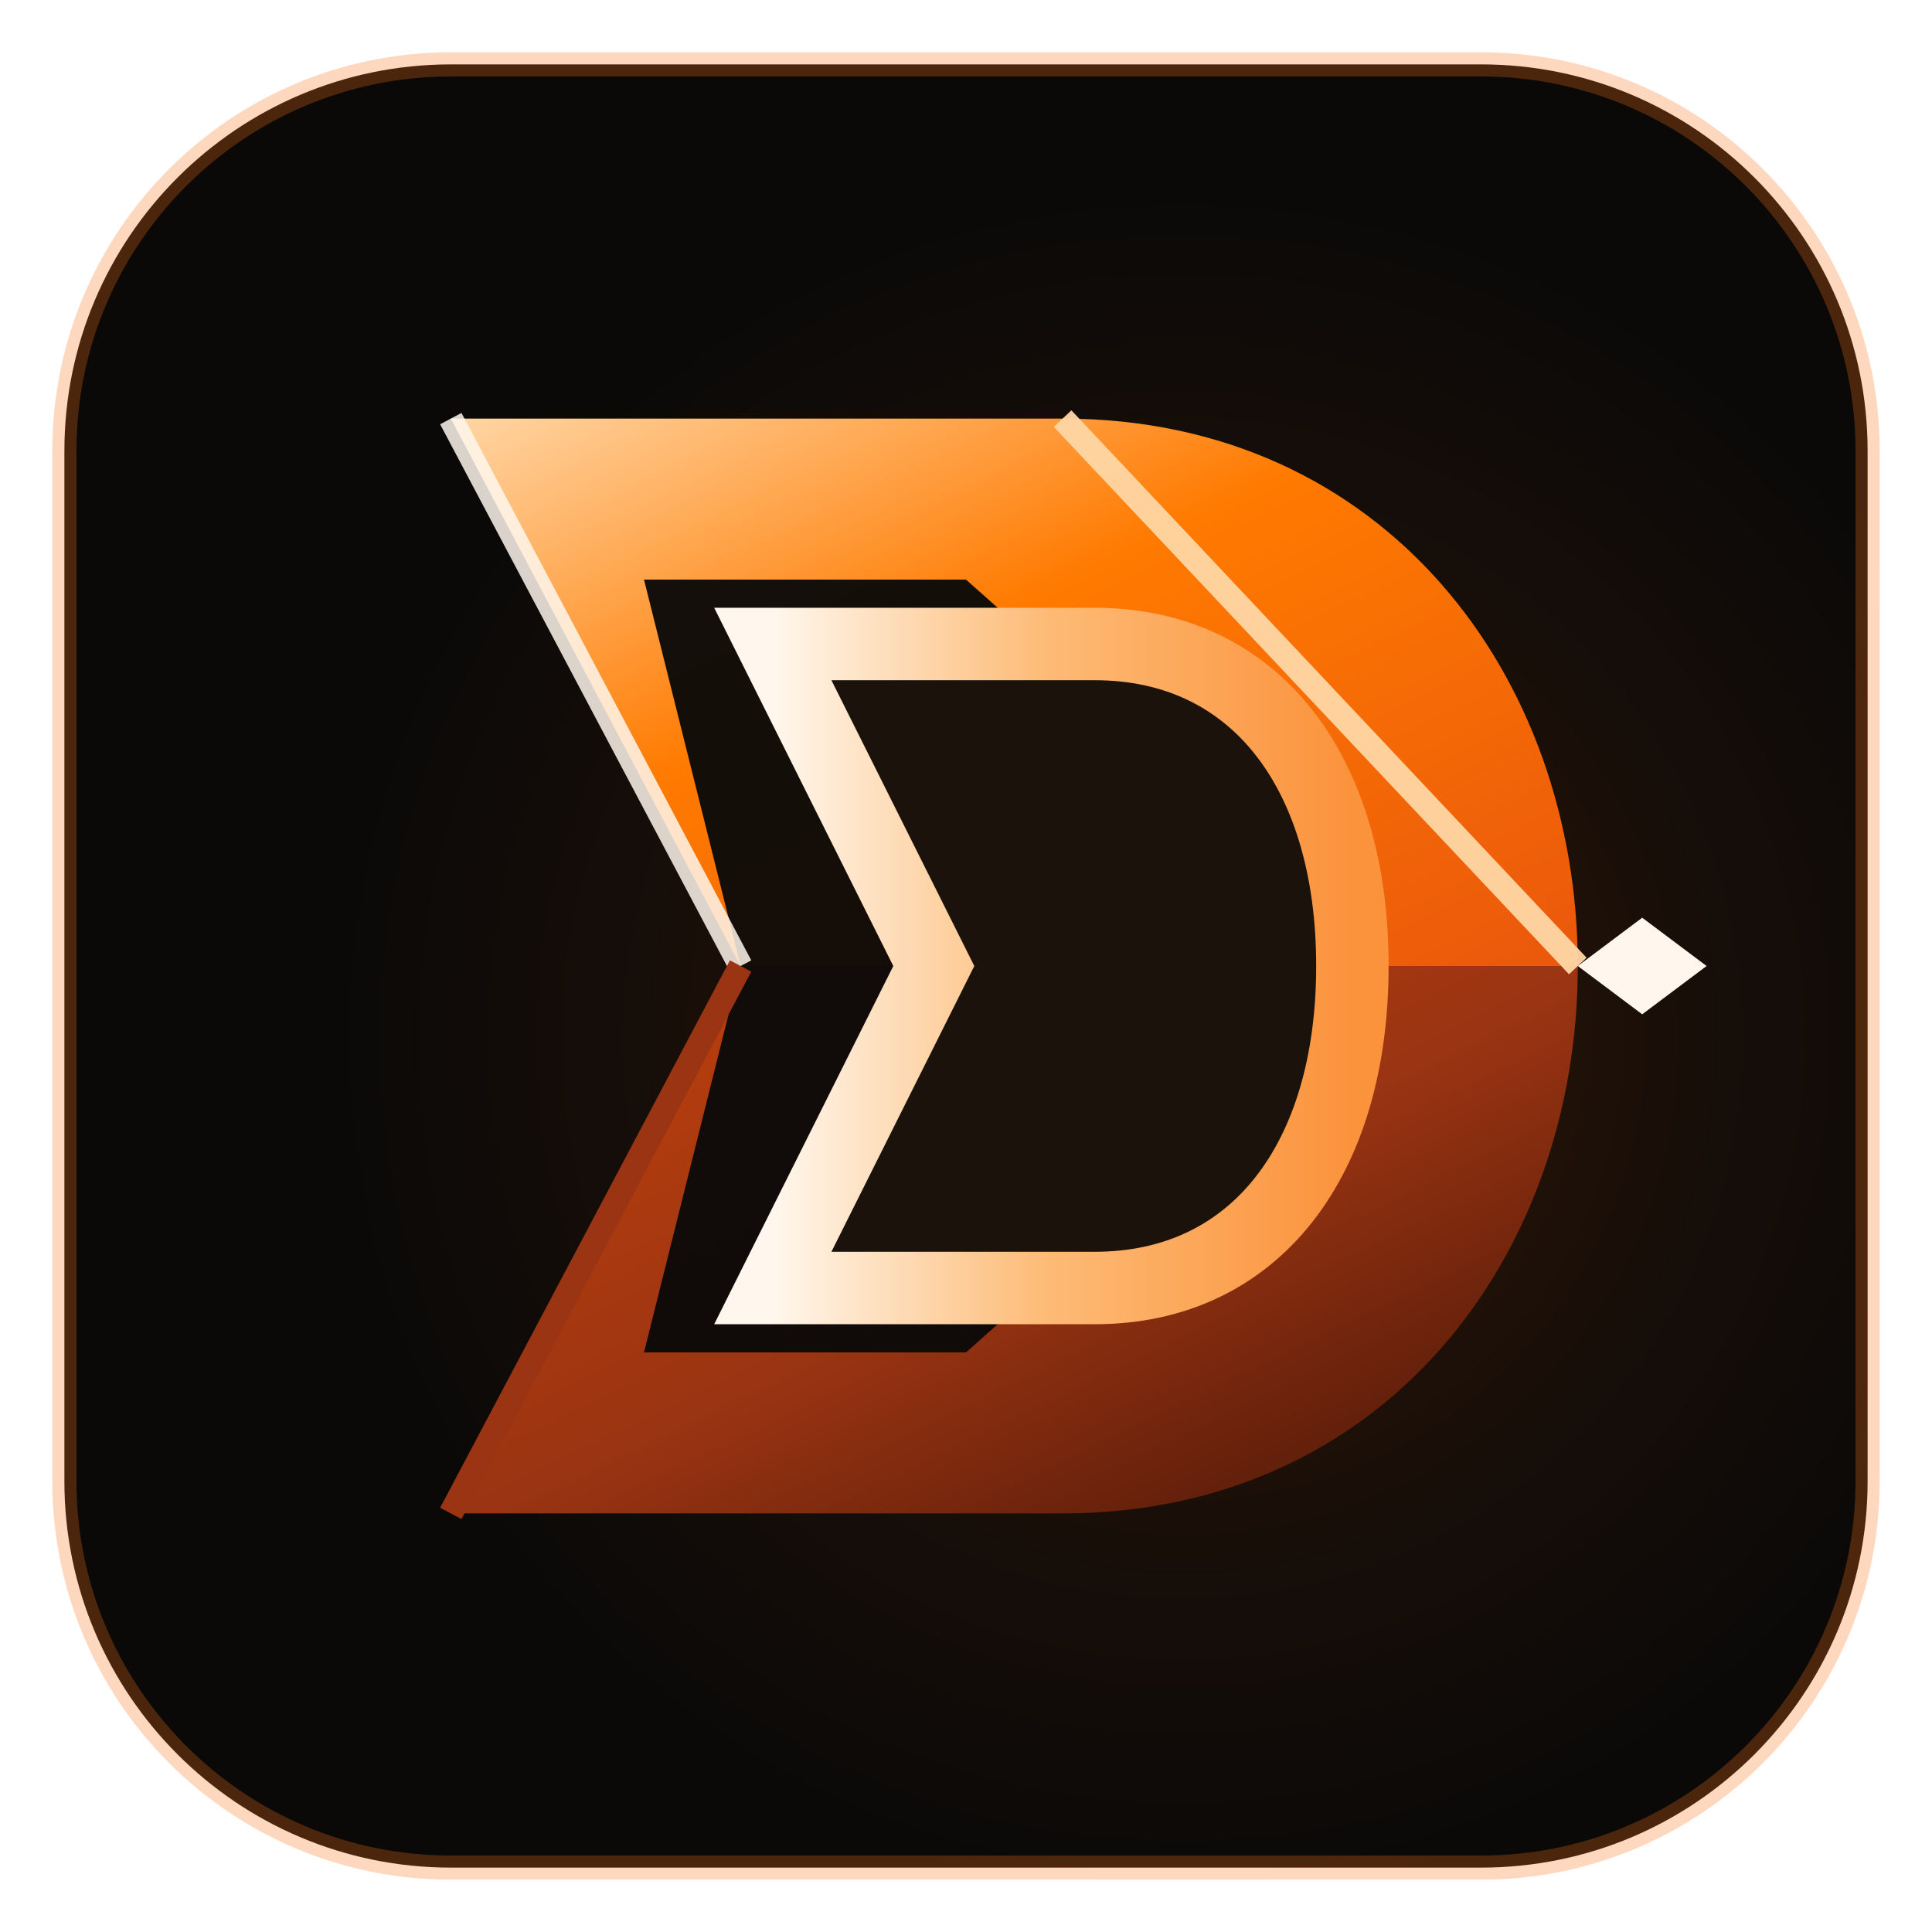
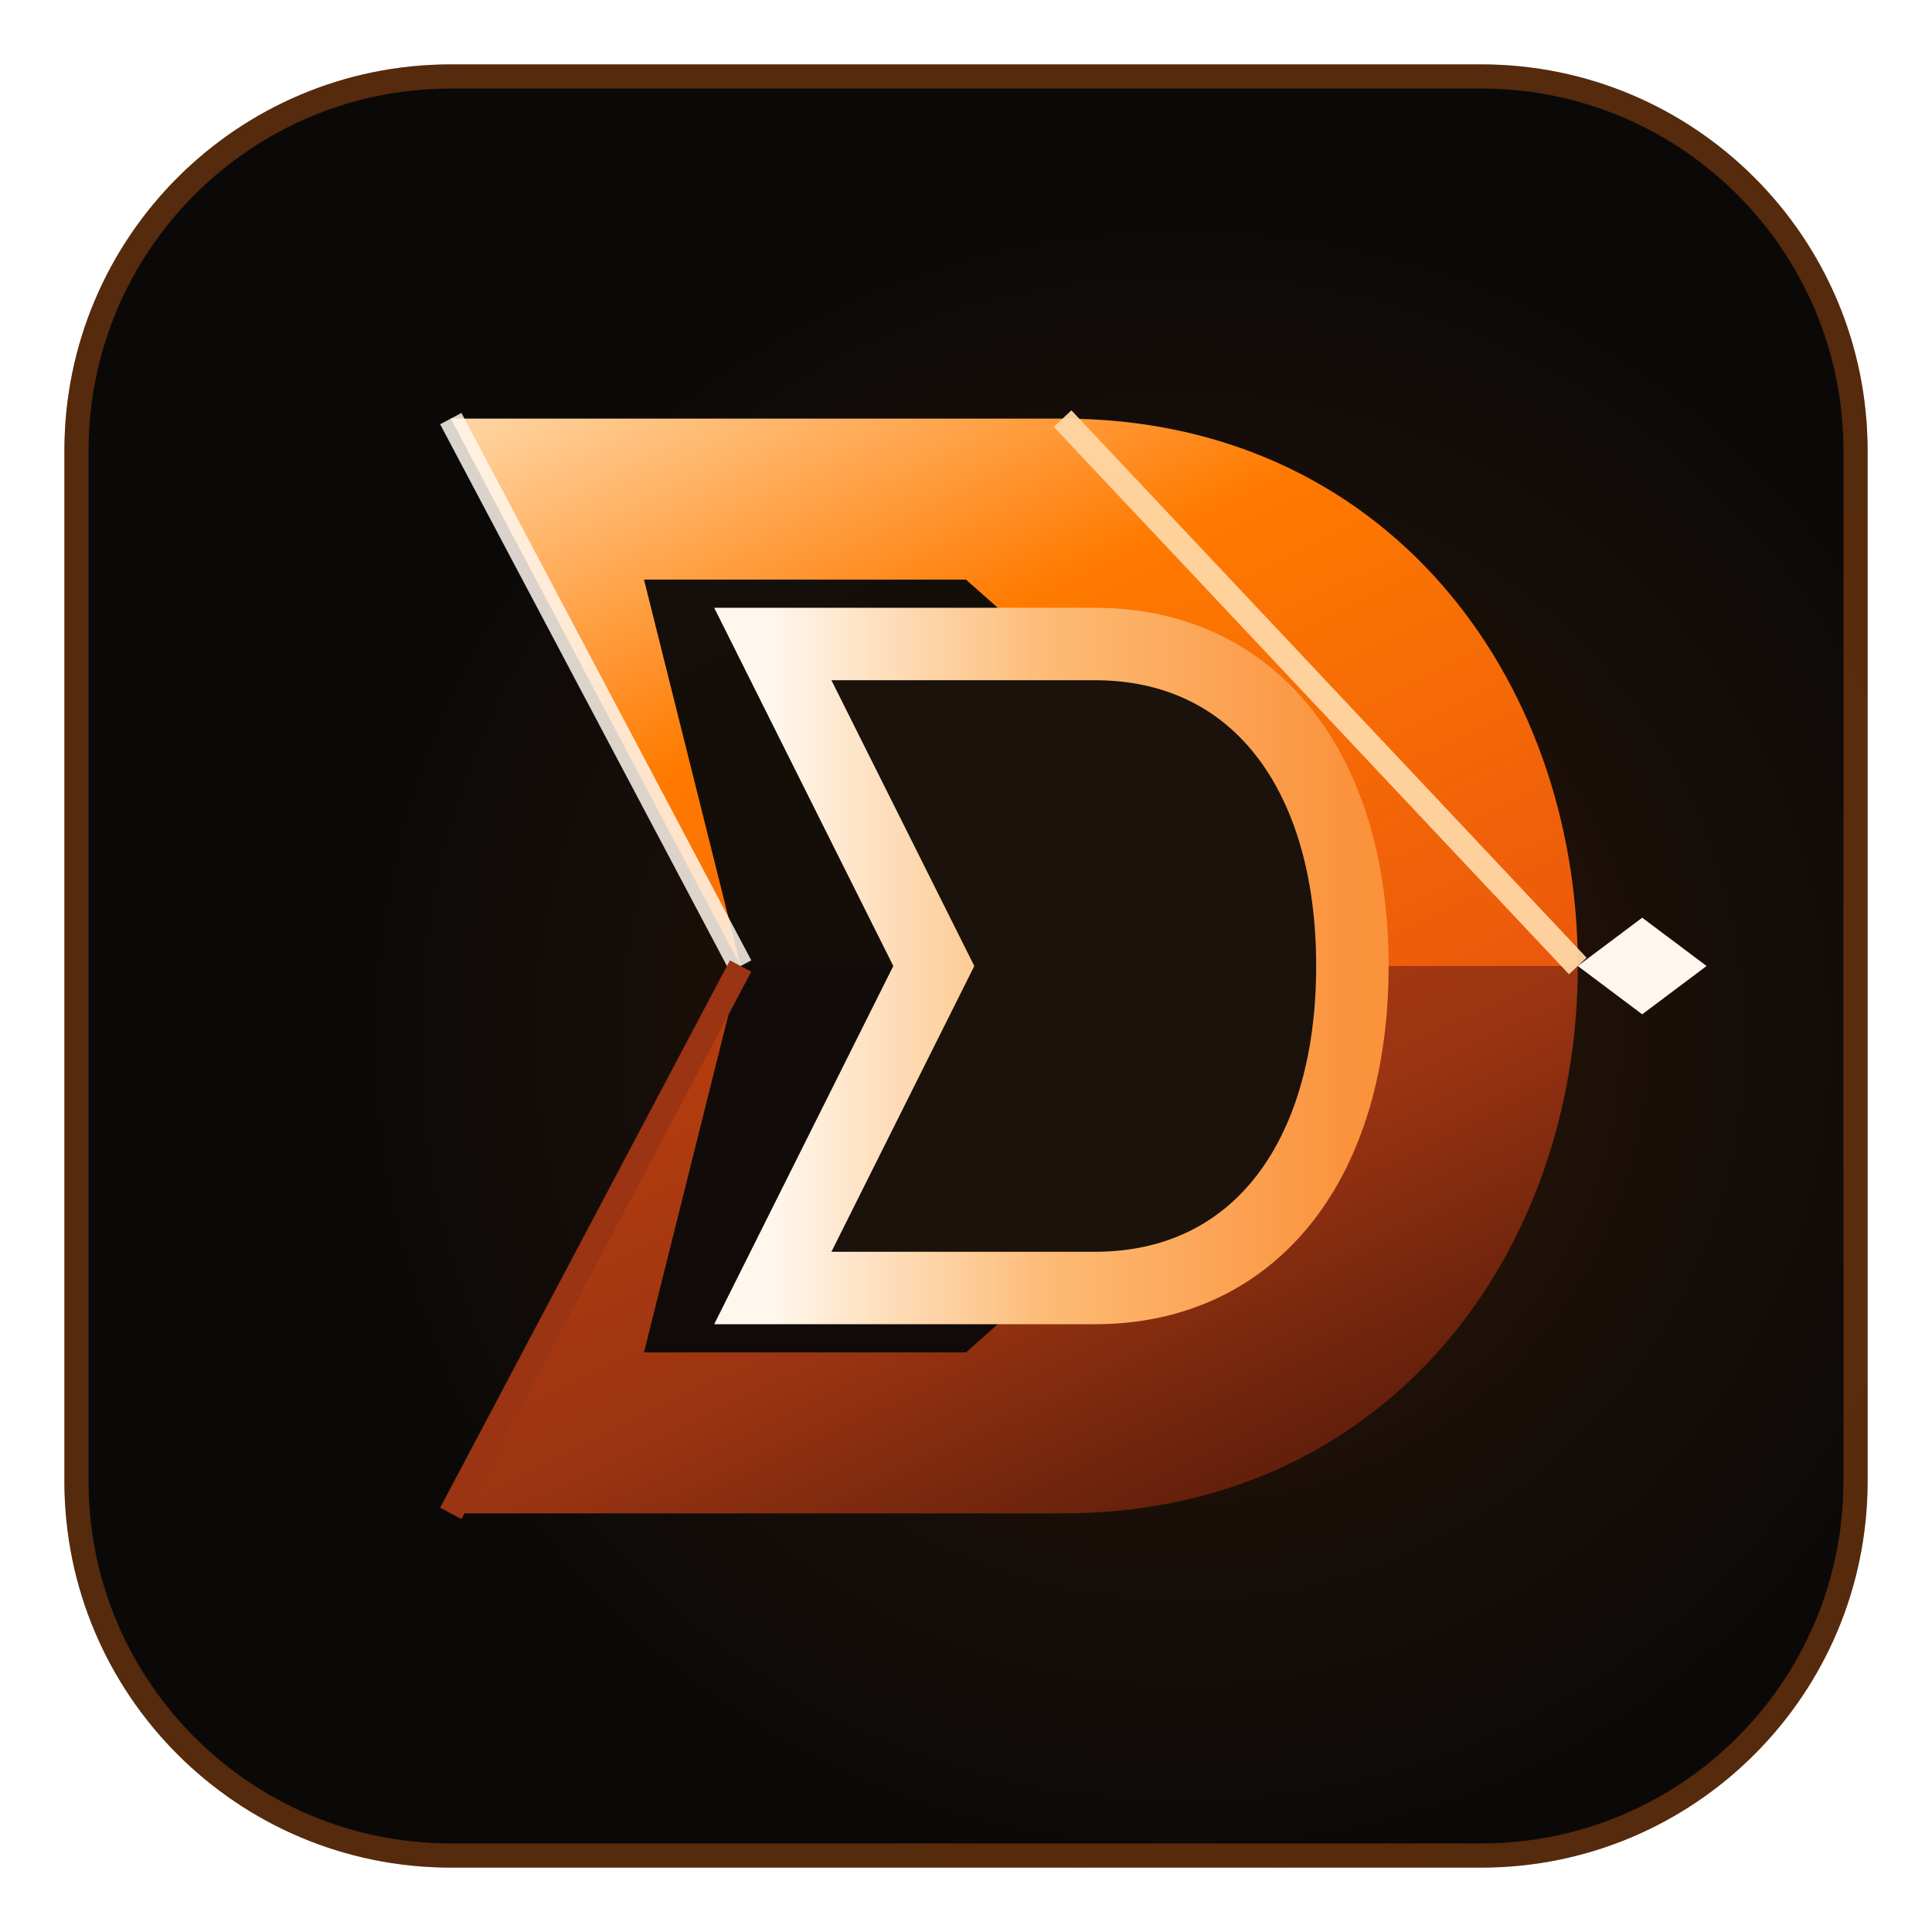
<svg xmlns="http://www.w3.org/2000/svg" viewBox="0 0 120 120" width="120" height="120" fill="none">
  <defs>
    <linearGradient id="facetTop_4c3_orange" x1="0%" y1="0%" x2="100%" y2="100%">
      <stop offset="0%" stop-color="#FFD6A4" />
      <stop offset="42%" stop-color="#FF7A00" />
      <stop offset="100%" stop-color="#EA580C" />
    </linearGradient>
    <linearGradient id="facetBottom_4c3_orange" x1="0%" y1="0%" x2="100%" y2="100%">
      <stop offset="0%" stop-color="#C2410C" />
      <stop offset="52%" stop-color="#9A3412" />
      <stop offset="100%" stop-color="#431407" />
    </linearGradient>
    <linearGradient id="innerFacet_4c3_orange" x1="0%" y1="0%" x2="100%" y2="0%">
      <stop offset="0%" stop-color="#FFF7ED" />
      <stop offset="48%" stop-color="#FDBA74" />
      <stop offset="100%" stop-color="#FB923C" />
    </linearGradient>
    <radialGradient id="ambientOrange_4c3" cx="62%" cy="54%" r="48%">
      <stop offset="0%" stop-color="#FF7A00" stop-opacity="0.18" />
      <stop offset="65%" stop-color="#EA580C" stop-opacity="0.05" />
      <stop offset="100%" stop-color="#EA580C" stop-opacity="0" />
    </radialGradient>
  </defs>
-   <rect x="4" y="4" width="112" height="112" rx="24" fill="#0A0908" stroke="rgba(249, 115, 22, 0.28)" stroke-width="1.5" />
+   <rect x="4" y="4" width="112" height="112" rx="24" fill="#0A0908" />
  <rect x="4" y="4" width="112" height="112" rx="24" fill="url(#ambientOrange_4c3)" />
+   <rect x="4.75" y="4.75" width="110.5" height="110.5" rx="23.25" fill="none" stroke="#F97316" stroke-opacity="0.32" stroke-width="1.5" />
  <path d="M 28 26 L 66 26 C 86 26 98 42 98 60 L 52 60 L 46 60 Z" fill="url(#facetTop_4c3_orange)" />
  <path d="M 28 94 L 66 94 C 86 94 98 78 98 60 L 52 60 L 46 60 Z" fill="url(#facetBottom_4c3_orange)" />
  <polygon points="40,36 60,36 78,52 60,60 46,60" fill="#0A0908" opacity="0.96" />
  <polygon points="40,84 60,84 78,68 60,60 46,60" fill="#0A0908" opacity="0.96" />
  <path d="M 48 40 L 68 40 C 78 40 84 48 84 60 C 84 72 78 80 68 80 L 48 80 L 58 60 Z" stroke="url(#innerFacet_4c3_orange)" stroke-width="4.5" stroke-linejoin="miter" fill="#1A120B" />
  <line x1="28" y1="26" x2="46" y2="60" stroke="#FFF7ED" stroke-width="1.5" opacity="0.85" />
  <line x1="28" y1="94" x2="46" y2="60" stroke="#9A3412" stroke-width="1.5" />
  <line x1="66" y1="26" x2="98" y2="60" stroke="#FFD6A4" stroke-width="1.5" opacity="0.95" />
  <polygon points="98,60 102,57 106,60 102,63" fill="#FFF7ED" />
</svg>
